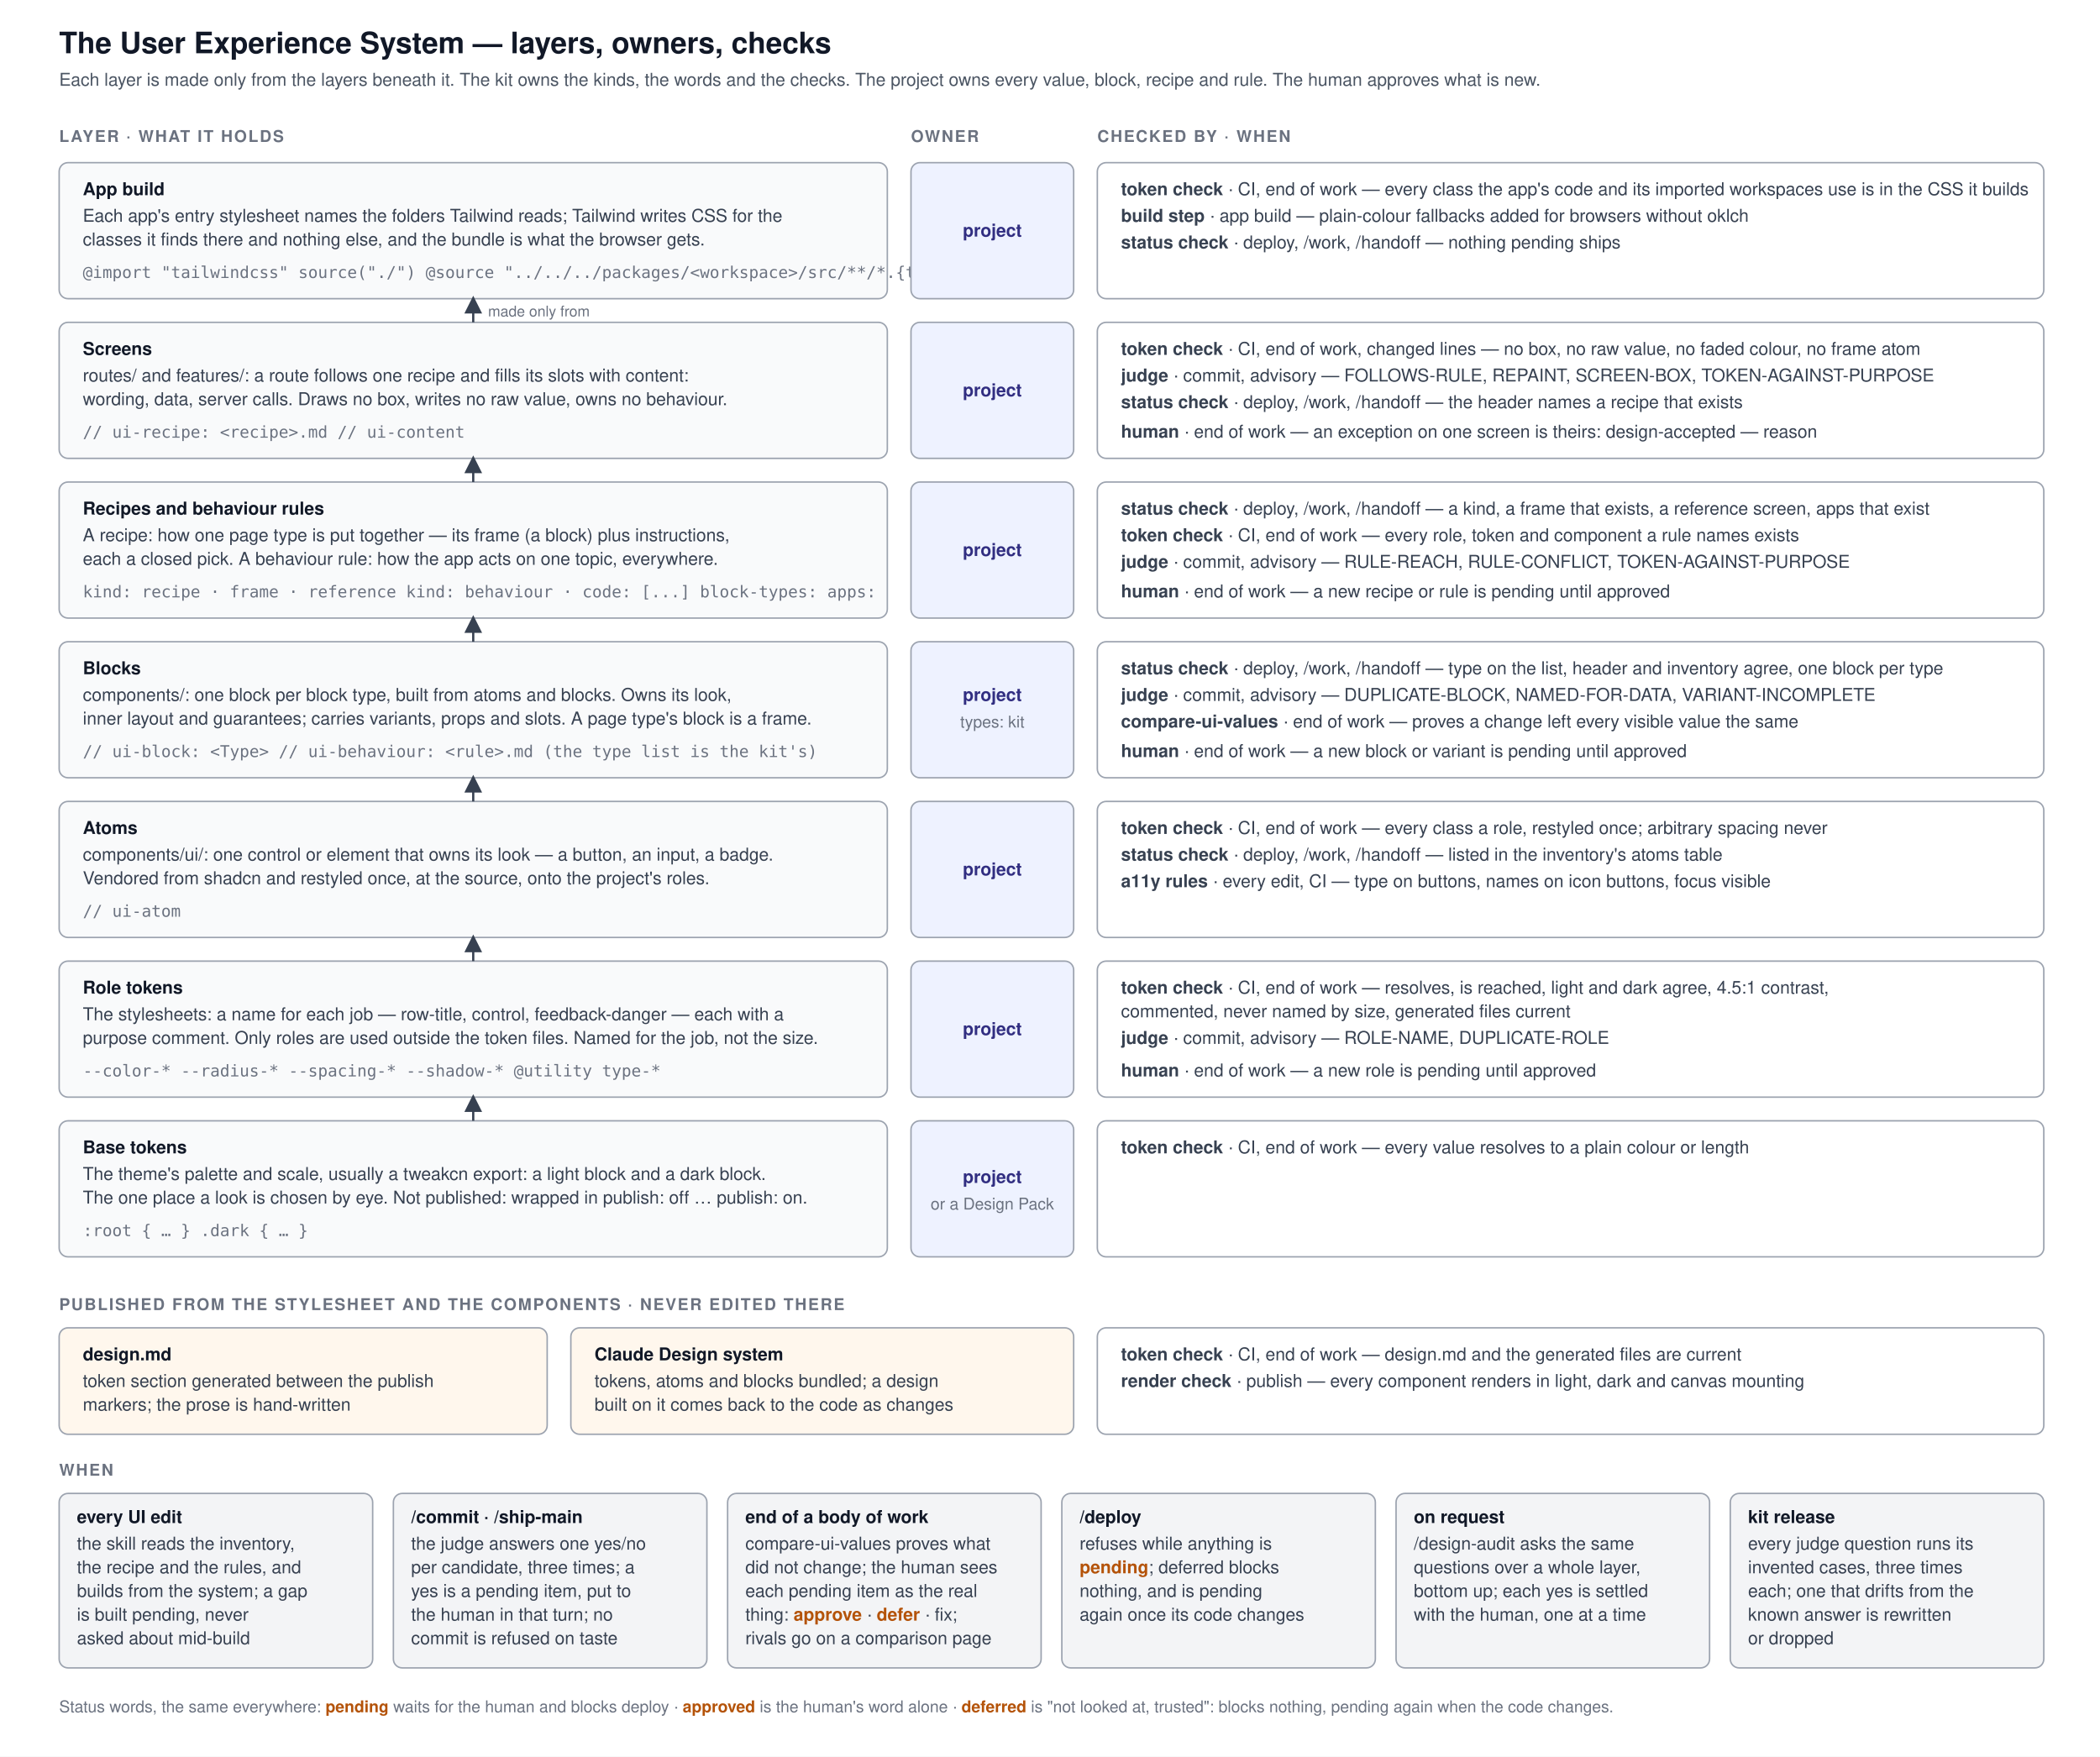
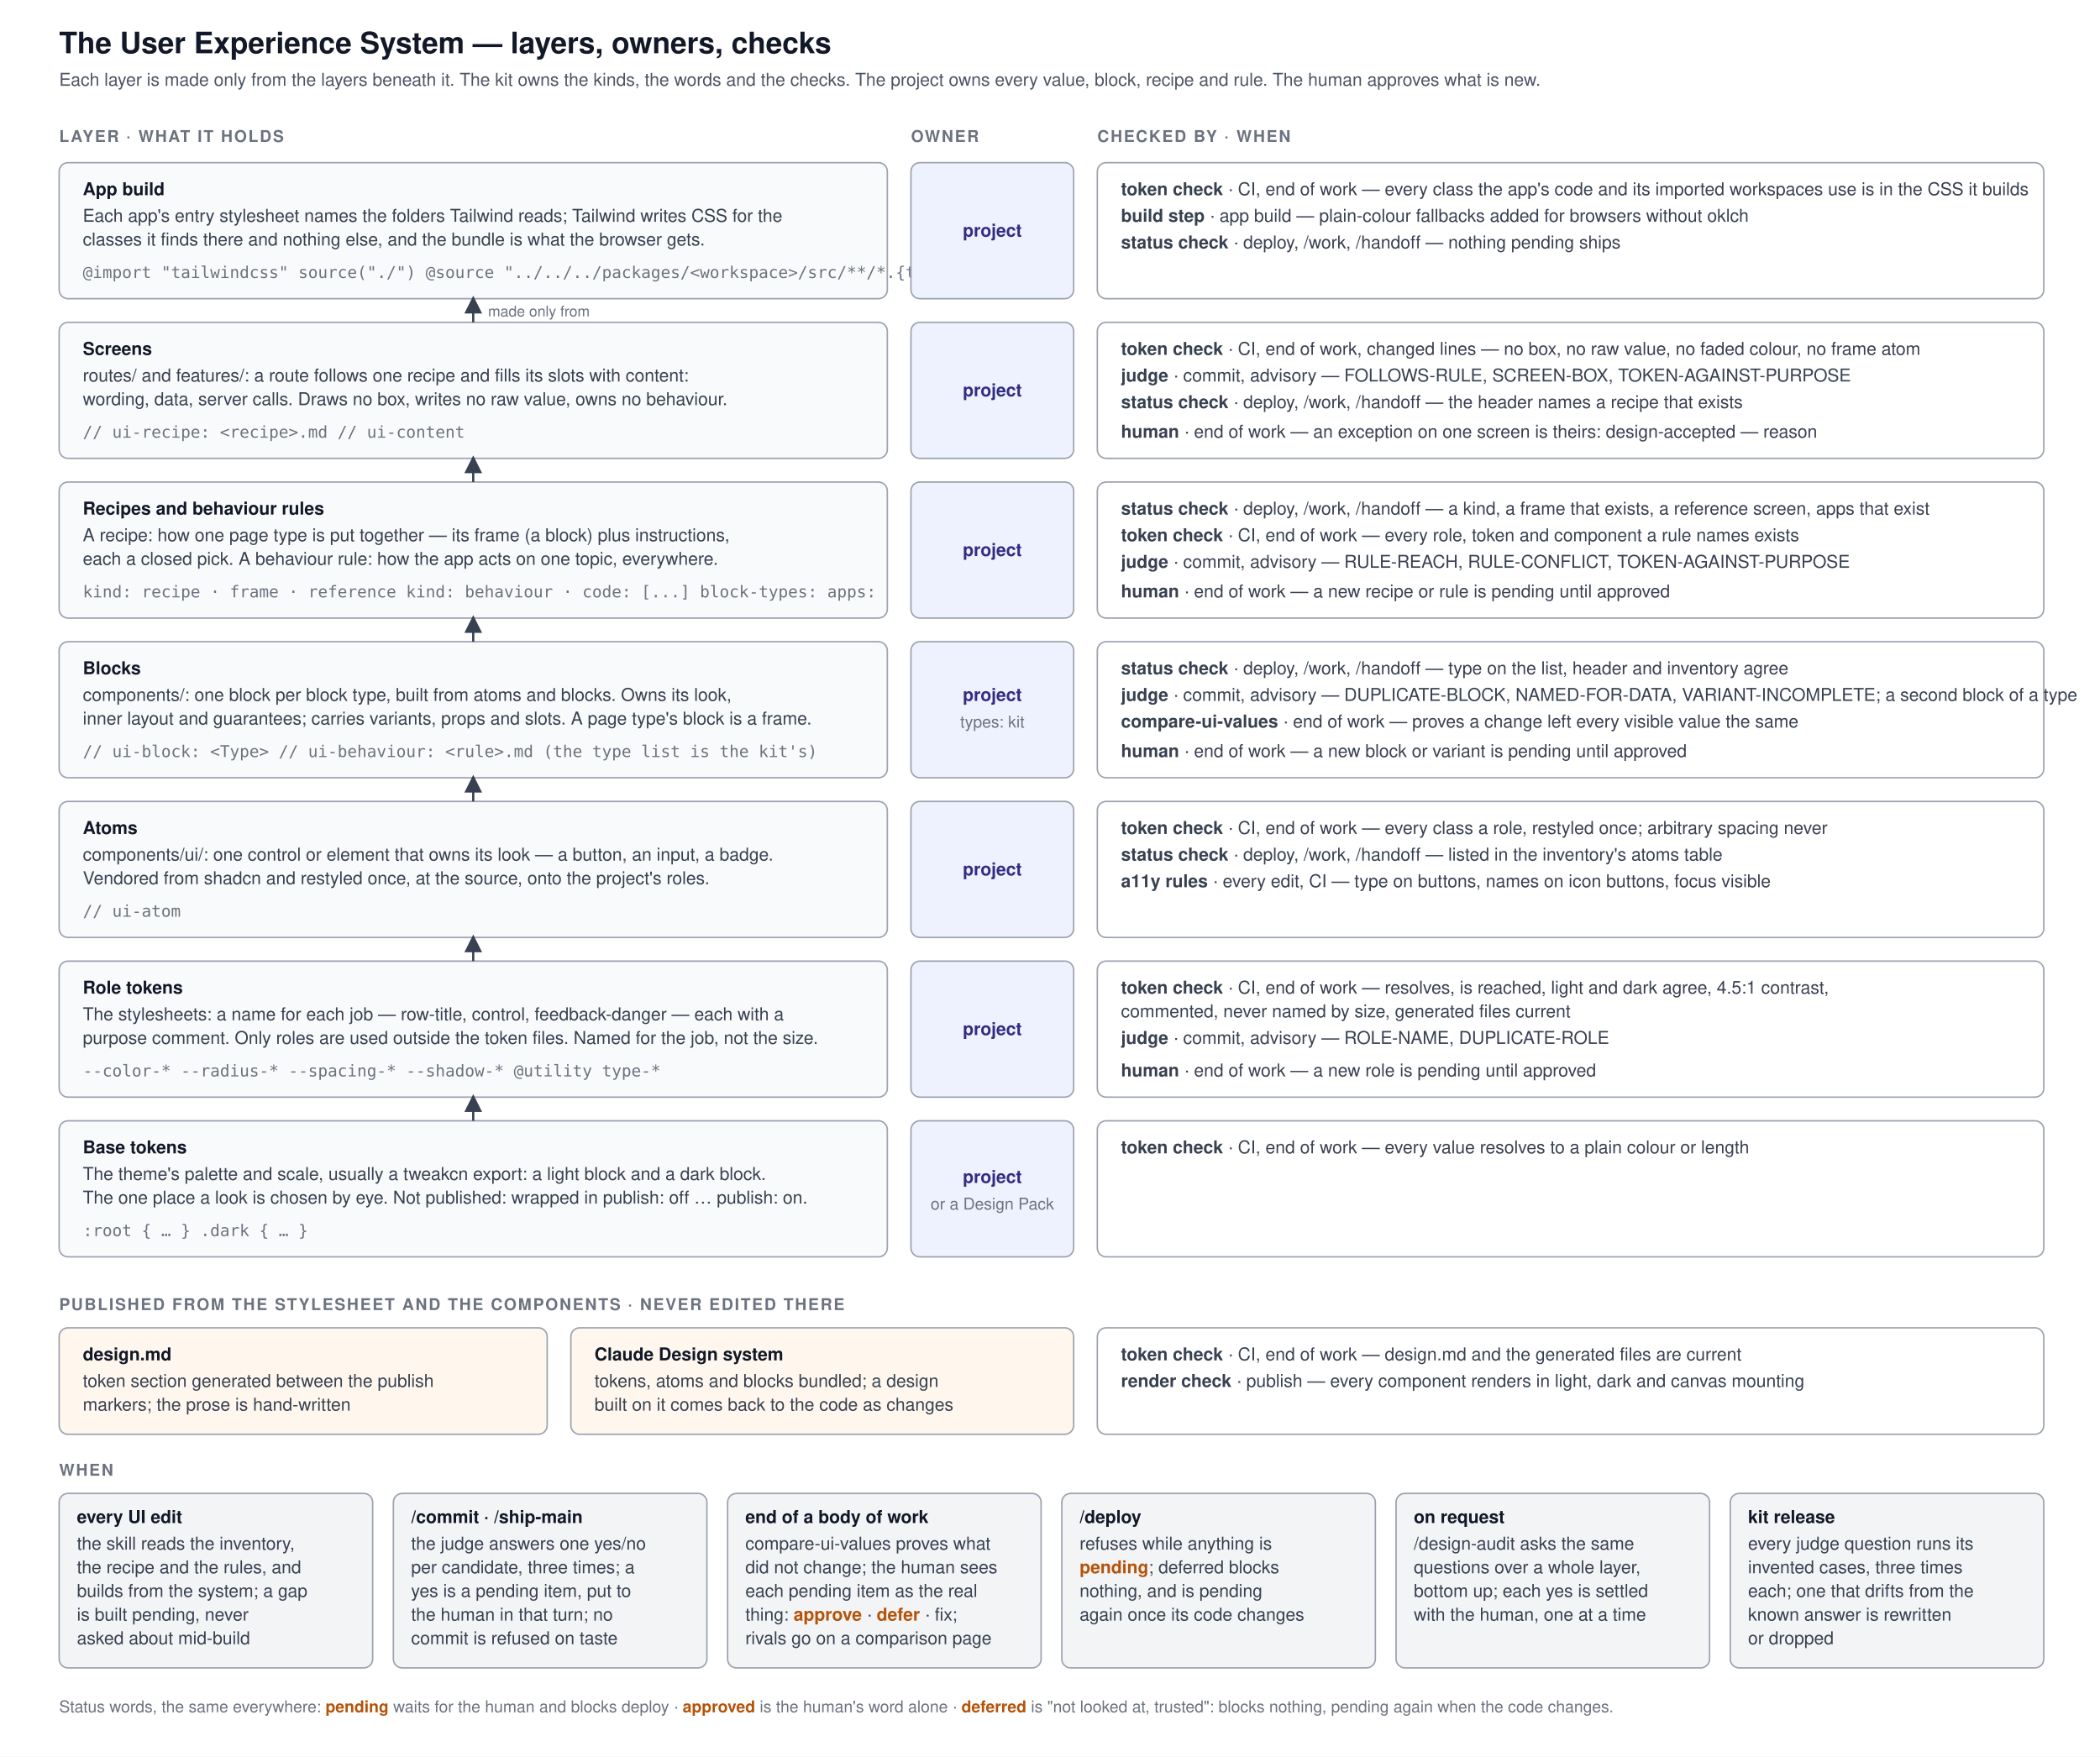
<svg xmlns="http://www.w3.org/2000/svg" viewBox="0 0 1420 1188" role="img" aria-label="The User Experience System: seven layers from base tokens up to the app build, each built only from the layer beneath, with what each holds, who owns it, and which check judges it and when; the stylesheet and components publish to design.md and Claude Design; a bottom band shows what runs at every edit, at commit, at the end of a body of work, at deploy, on request and at a kit release." font-family="ui-sans-serif, system-ui, -apple-system, Segoe UI, Helvetica, Arial, sans-serif" font-size="12">
  <defs>
    <marker id="up" viewBox="0 0 10 10" refX="5" refY="5" markerWidth="8" markerHeight="8" orient="auto-start-reverse">
      <path d="M0,0 L10,5 L0,10 z" fill="#374151" />
    </marker>
  </defs>
  <rect x="0" y="0" width="1420" height="1188" fill="#ffffff" />
  <text x="40" y="36" font-size="20" font-weight="600" fill="#111827">The User Experience System — layers, owners, checks</text>
  <text x="40" y="58" fill="#4b5563">Each layer is made only from the layers beneath it. The kit owns the kinds, the words and the checks. The project owns every value, block, recipe and rule. The human approves what is new.</text>
  <text x="40" y="96" font-size="11" font-weight="600" fill="#6b7280" letter-spacing="1">LAYER · WHAT IT HOLDS</text>
  <text x="616" y="96" font-size="11" font-weight="600" fill="#6b7280" letter-spacing="1">OWNER</text>
  <text x="742" y="96" font-size="11" font-weight="600" fill="#6b7280" letter-spacing="1">CHECKED BY · WHEN</text>
  <rect x="40" y="110" width="560" height="92" rx="6" fill="#f9fafb" stroke="#9ca3af" />
  <text x="56" y="132" font-weight="600" fill="#111827">App build</text>
  <text x="56" y="150" fill="#374151">Each app's entry stylesheet names the folders Tailwind reads; Tailwind writes CSS for the</text>
  <text x="56" y="166" fill="#374151">classes it finds there and nothing else, and the bundle is what the browser gets.</text>
  <text x="56" y="188" fill="#6b7280" font-family="ui-monospace, Menlo, Consolas, monospace" font-size="11">@import "tailwindcss" source("./")     @source "../../../packages/&lt;workspace&gt;/src/**/*.{ts,tsx}"</text>
  <rect x="616" y="110" width="110" height="92" rx="6" fill="#eef2ff" stroke="#9ca3af" />
  <text x="671" y="160" text-anchor="middle" fill="#312e81" font-weight="600">project</text>
  <rect x="742" y="110" width="640" height="92" rx="6" fill="#ffffff" stroke="#9ca3af" />
  <text x="758" y="132" fill="#374151">
    <tspan font-weight="600">token check</tspan> · CI, end of work — every class the app's code and its imported workspaces use is in the CSS it builds</text>
  <text x="758" y="150" fill="#374151">
    <tspan font-weight="600">build step</tspan> · app build — plain-colour fallbacks added for browsers without oklch</text>
  <text x="758" y="168" fill="#374151">
    <tspan font-weight="600">status check</tspan> · deploy, /work, /handoff — nothing pending ships</text>
  <rect x="40" y="218" width="560" height="92" rx="6" fill="#f9fafb" stroke="#9ca3af" />
  <text x="56" y="240" font-weight="600" fill="#111827">Screens</text>
  <text x="56" y="258" fill="#374151">routes/ and features/: a route follows one recipe and fills its slots with content:</text>
  <text x="56" y="274" fill="#374151">wording, data, server calls. Draws no box, writes no raw value, owns no behaviour.</text>
  <text x="56" y="296" fill="#6b7280" font-family="ui-monospace, Menlo, Consolas, monospace" font-size="11">// ui-recipe: &lt;recipe&gt;.md     // ui-content</text>
  <rect x="616" y="218" width="110" height="92" rx="6" fill="#eef2ff" stroke="#9ca3af" />
  <text x="671" y="268" text-anchor="middle" fill="#312e81" font-weight="600">project</text>
  <rect x="742" y="218" width="640" height="92" rx="6" fill="#ffffff" stroke="#9ca3af" />
  <text x="758" y="240" fill="#374151">
    <tspan font-weight="600">token check</tspan> · CI, end of work, changed lines — no box, no raw value, no faded colour, no frame atom</text>
  <text x="758" y="258" fill="#374151">
-     <tspan font-weight="600">judge</tspan> · commit, advisory — FOLLOWS-RULE, REPAINT, SCREEN-BOX, TOKEN-AGAINST-PURPOSE</text>
+     <tspan font-weight="600">judge</tspan> · commit, advisory — FOLLOWS-RULE, SCREEN-BOX, TOKEN-AGAINST-PURPOSE</text>
  <text x="758" y="276" fill="#374151">
    <tspan font-weight="600">status check</tspan> · deploy, /work, /handoff — the header names a recipe that exists</text>
  <text x="758" y="296" fill="#374151">
    <tspan font-weight="600">human</tspan> · end of work — an exception on one screen is theirs: design-accepted — reason</text>
  <rect x="40" y="326" width="560" height="92" rx="6" fill="#f9fafb" stroke="#9ca3af" />
  <text x="56" y="348" font-weight="600" fill="#111827">Recipes and behaviour rules</text>
  <text x="56" y="366" fill="#374151">A recipe: how one page type is put together — its frame (a block) plus instructions,</text>
  <text x="56" y="382" fill="#374151">each a closed pick. A behaviour rule: how the app acts on one topic, everywhere.</text>
  <text x="56" y="404" fill="#6b7280" font-family="ui-monospace, Menlo, Consolas, monospace" font-size="11">kind: recipe · frame · reference    kind: behaviour · code: [...]    block-types:   apps:</text>
  <rect x="616" y="326" width="110" height="92" rx="6" fill="#eef2ff" stroke="#9ca3af" />
  <text x="671" y="376" text-anchor="middle" fill="#312e81" font-weight="600">project</text>
  <rect x="742" y="326" width="640" height="92" rx="6" fill="#ffffff" stroke="#9ca3af" />
  <text x="758" y="348" fill="#374151">
    <tspan font-weight="600">status check</tspan> · deploy, /work, /handoff — a kind, a frame that exists, a reference screen, apps that exist</text>
  <text x="758" y="366" fill="#374151">
    <tspan font-weight="600">token check</tspan> · CI, end of work — every role, token and component a rule names exists</text>
  <text x="758" y="384" fill="#374151">
    <tspan font-weight="600">judge</tspan> · commit, advisory — RULE-REACH, RULE-CONFLICT, TOKEN-AGAINST-PURPOSE</text>
  <text x="758" y="404" fill="#374151">
    <tspan font-weight="600">human</tspan> · end of work — a new recipe or rule is pending until approved</text>
  <rect x="40" y="434" width="560" height="92" rx="6" fill="#f9fafb" stroke="#9ca3af" />
  <text x="56" y="456" font-weight="600" fill="#111827">Blocks</text>
  <text x="56" y="474" fill="#374151">components/: one block per block type, built from atoms and blocks. Owns its look,</text>
  <text x="56" y="490" fill="#374151">inner layout and guarantees; carries variants, props and slots. A page type's block is a frame.</text>
  <text x="56" y="512" fill="#6b7280" font-family="ui-monospace, Menlo, Consolas, monospace" font-size="11">// ui-block: &lt;Type&gt;     // ui-behaviour: &lt;rule&gt;.md     (the type list is the kit's)</text>
  <rect x="616" y="434" width="110" height="92" rx="6" fill="#eef2ff" stroke="#9ca3af" />
  <text x="671" y="474" text-anchor="middle" fill="#312e81" font-weight="600">project</text>
  <text x="671" y="492" text-anchor="middle" fill="#6b7280" font-size="11">types: kit</text>
  <rect x="742" y="434" width="640" height="92" rx="6" fill="#ffffff" stroke="#9ca3af" />
  <text x="758" y="456" fill="#374151">
-     <tspan font-weight="600">status check</tspan> · deploy, /work, /handoff — type on the list, header and inventory agree, one block per type</text>
+     <tspan font-weight="600">status check</tspan> · deploy, /work, /handoff — type on the list, header and inventory agree</text>
  <text x="758" y="474" fill="#374151">
-     <tspan font-weight="600">judge</tspan> · commit, advisory — DUPLICATE-BLOCK, NAMED-FOR-DATA, VARIANT-INCOMPLETE</text>
+     <tspan font-weight="600">judge</tspan> · commit, advisory — DUPLICATE-BLOCK, NAMED-FOR-DATA, VARIANT-INCOMPLETE; a second block of a type</text>
  <text x="758" y="492" fill="#374151">
    <tspan font-weight="600">compare-ui-values</tspan> · end of work — proves a change left every visible value the same</text>
  <text x="758" y="512" fill="#374151">
    <tspan font-weight="600">human</tspan> · end of work — a new block or variant is pending until approved</text>
  <rect x="40" y="542" width="560" height="92" rx="6" fill="#f9fafb" stroke="#9ca3af" />
  <text x="56" y="564" font-weight="600" fill="#111827">Atoms</text>
  <text x="56" y="582" fill="#374151">components/ui/: one control or element that owns its look — a button, an input, a badge.</text>
  <text x="56" y="598" fill="#374151">Vendored from shadcn and restyled once, at the source, onto the project's roles.</text>
  <text x="56" y="620" fill="#6b7280" font-family="ui-monospace, Menlo, Consolas, monospace" font-size="11">// ui-atom</text>
  <rect x="616" y="542" width="110" height="92" rx="6" fill="#eef2ff" stroke="#9ca3af" />
  <text x="671" y="592" text-anchor="middle" fill="#312e81" font-weight="600">project</text>
  <rect x="742" y="542" width="640" height="92" rx="6" fill="#ffffff" stroke="#9ca3af" />
  <text x="758" y="564" fill="#374151">
    <tspan font-weight="600">token check</tspan> · CI, end of work — every class a role, restyled once; arbitrary spacing never</text>
  <text x="758" y="582" fill="#374151">
    <tspan font-weight="600">status check</tspan> · deploy, /work, /handoff — listed in the inventory's atoms table</text>
  <text x="758" y="600" fill="#374151">
    <tspan font-weight="600">a11y rules</tspan> · every edit, CI — type on buttons, names on icon buttons, focus visible</text>
  <rect x="40" y="650" width="560" height="92" rx="6" fill="#f9fafb" stroke="#9ca3af" />
  <text x="56" y="672" font-weight="600" fill="#111827">Role tokens</text>
  <text x="56" y="690" fill="#374151">The stylesheets: a name for each job — row-title, control, feedback-danger — each with a</text>
  <text x="56" y="706" fill="#374151">purpose comment. Only roles are used outside the token files. Named for the job, not the size.</text>
  <text x="56" y="728" fill="#6b7280" font-family="ui-monospace, Menlo, Consolas, monospace" font-size="11">--color-*  --radius-*  --spacing-*  --shadow-*     @utility type-*</text>
  <rect x="616" y="650" width="110" height="92" rx="6" fill="#eef2ff" stroke="#9ca3af" />
  <text x="671" y="700" text-anchor="middle" fill="#312e81" font-weight="600">project</text>
  <rect x="742" y="650" width="640" height="92" rx="6" fill="#ffffff" stroke="#9ca3af" />
  <text x="758" y="672" fill="#374151">
    <tspan font-weight="600">token check</tspan> · CI, end of work — resolves, is reached, light and dark agree, 4.5:1 contrast,</text>
  <text x="758" y="688" fill="#374151">commented, never named by size, generated files current</text>
  <text x="758" y="706" fill="#374151">
    <tspan font-weight="600">judge</tspan> · commit, advisory — ROLE-NAME, DUPLICATE-ROLE</text>
  <text x="758" y="728" fill="#374151">
    <tspan font-weight="600">human</tspan> · end of work — a new role is pending until approved</text>
  <rect x="40" y="758" width="560" height="92" rx="6" fill="#f9fafb" stroke="#9ca3af" />
  <text x="56" y="780" font-weight="600" fill="#111827">Base tokens</text>
  <text x="56" y="798" fill="#374151">The theme's palette and scale, usually a tweakcn export: a light block and a dark block.</text>
  <text x="56" y="814" fill="#374151">The one place a look is chosen by eye. Not published: wrapped in publish: off … publish: on.</text>
  <text x="56" y="836" fill="#6b7280" font-family="ui-monospace, Menlo, Consolas, monospace" font-size="11">:root { … }     .dark { … }</text>
  <rect x="616" y="758" width="110" height="92" rx="6" fill="#eef2ff" stroke="#9ca3af" />
  <text x="671" y="800" text-anchor="middle" fill="#312e81" font-weight="600">project</text>
  <text x="671" y="818" text-anchor="middle" fill="#6b7280" font-size="11">or a Design Pack</text>
  <rect x="742" y="758" width="640" height="92" rx="6" fill="#ffffff" stroke="#9ca3af" />
  <text x="758" y="780" fill="#374151">
    <tspan font-weight="600">token check</tspan> · CI, end of work — every value resolves to a plain colour or length</text>
  <line x1="320" y1="218" x2="320" y2="206" stroke="#374151" stroke-width="1.5" marker-end="url(#up)" />
  <line x1="320" y1="326" x2="320" y2="314" stroke="#374151" stroke-width="1.5" marker-end="url(#up)" />
  <line x1="320" y1="434" x2="320" y2="422" stroke="#374151" stroke-width="1.5" marker-end="url(#up)" />
  <line x1="320" y1="542" x2="320" y2="530" stroke="#374151" stroke-width="1.5" marker-end="url(#up)" />
  <line x1="320" y1="650" x2="320" y2="638" stroke="#374151" stroke-width="1.5" marker-end="url(#up)" />
  <line x1="320" y1="758" x2="320" y2="746" stroke="#374151" stroke-width="1.5" marker-end="url(#up)" />
  <text x="330" y="214" fill="#6b7280" font-size="10">made only from</text>
  <text x="40" y="886" font-size="11" font-weight="600" fill="#6b7280" letter-spacing="1">PUBLISHED FROM THE STYLESHEET AND THE COMPONENTS · NEVER EDITED THERE</text>
  <rect x="40" y="898" width="330" height="72" rx="6" fill="#fff7ed" stroke="#9ca3af" />
  <text x="56" y="920" font-weight="600" fill="#111827">design.md</text>
  <text x="56" y="938" fill="#374151">token section generated between the publish</text>
  <text x="56" y="954" fill="#374151">markers; the prose is hand-written</text>
  <rect x="386" y="898" width="340" height="72" rx="6" fill="#fff7ed" stroke="#9ca3af" />
  <text x="402" y="920" font-weight="600" fill="#111827">Claude Design system</text>
  <text x="402" y="938" fill="#374151">tokens, atoms and blocks bundled; a design</text>
  <text x="402" y="954" fill="#374151">built on it comes back to the code as changes</text>
  <rect x="742" y="898" width="640" height="72" rx="6" fill="#ffffff" stroke="#9ca3af" />
  <text x="758" y="920" fill="#374151">
    <tspan font-weight="600">token check</tspan> · CI, end of work — design.md and the generated files are current</text>
  <text x="758" y="938" fill="#374151">
    <tspan font-weight="600">render check</tspan> · publish — every component renders in light, dark and canvas mounting</text>
  <text x="40" y="998" font-size="11" font-weight="600" fill="#6b7280" letter-spacing="1">WHEN</text>
  <rect x="40" y="1010" width="212" height="118" rx="6" fill="#f3f4f6" stroke="#9ca3af" />
  <text x="52" y="1030" font-weight="600" fill="#111827">every UI edit</text>
  <text x="52" y="1048" fill="#374151">the skill reads the inventory,</text>
  <text x="52" y="1064" fill="#374151">the recipe and the rules, and</text>
  <text x="52" y="1080" fill="#374151">builds from the system; a gap</text>
  <text x="52" y="1096" fill="#374151">is built pending, never</text>
  <text x="52" y="1112" fill="#374151">asked about mid-build</text>
  <rect x="266" y="1010" width="212" height="118" rx="6" fill="#f3f4f6" stroke="#9ca3af" />
  <text x="278" y="1030" font-weight="600" fill="#111827">/commit · /ship-main</text>
  <text x="278" y="1048" fill="#374151">the judge answers one yes/no</text>
  <text x="278" y="1064" fill="#374151">per candidate, three times; a</text>
  <text x="278" y="1080" fill="#374151">yes is a pending item, put to</text>
  <text x="278" y="1096" fill="#374151">the human in that turn; no</text>
  <text x="278" y="1112" fill="#374151">commit is refused on taste</text>
  <rect x="492" y="1010" width="212" height="118" rx="6" fill="#f3f4f6" stroke="#9ca3af" />
  <text x="504" y="1030" font-weight="600" fill="#111827">end of a body of work</text>
  <text x="504" y="1048" fill="#374151">compare-ui-values proves what</text>
  <text x="504" y="1064" fill="#374151">did not change; the human sees</text>
  <text x="504" y="1080" fill="#374151">each pending item as the real</text>
  <text x="504" y="1096" fill="#374151">thing: <tspan fill="#b45309" font-weight="600">approve</tspan> · <tspan fill="#b45309" font-weight="600">defer</tspan> · fix;</text>
  <text x="504" y="1112" fill="#374151">rivals go on a comparison page</text>
  <rect x="718" y="1010" width="212" height="118" rx="6" fill="#f3f4f6" stroke="#9ca3af" />
  <text x="730" y="1030" font-weight="600" fill="#111827">/deploy</text>
  <text x="730" y="1048" fill="#374151">refuses while anything is</text>
  <text x="730" y="1064" fill="#374151">
    <tspan fill="#b45309" font-weight="600">pending</tspan>; deferred blocks</text>
  <text x="730" y="1080" fill="#374151">nothing, and is pending</text>
  <text x="730" y="1096" fill="#374151">again once its code changes</text>
  <rect x="944" y="1010" width="212" height="118" rx="6" fill="#f3f4f6" stroke="#9ca3af" />
  <text x="956" y="1030" font-weight="600" fill="#111827">on request</text>
  <text x="956" y="1048" fill="#374151">/design-audit asks the same</text>
  <text x="956" y="1064" fill="#374151">questions over a whole layer,</text>
  <text x="956" y="1080" fill="#374151">bottom up; each yes is settled</text>
  <text x="956" y="1096" fill="#374151">with the human, one at a time</text>
  <rect x="1170" y="1010" width="212" height="118" rx="6" fill="#f3f4f6" stroke="#9ca3af" />
  <text x="1182" y="1030" font-weight="600" fill="#111827">kit release</text>
  <text x="1182" y="1048" fill="#374151">every judge question runs its</text>
  <text x="1182" y="1064" fill="#374151">invented cases, three times</text>
  <text x="1182" y="1080" fill="#374151">each; one that drifts from the</text>
  <text x="1182" y="1096" fill="#374151">known answer is rewritten</text>
  <text x="1182" y="1112" fill="#374151">or dropped</text>
  <text x="40" y="1158" fill="#6b7280" font-size="11">Status words, the same everywhere: <tspan fill="#b45309" font-weight="600">pending</tspan> waits for the human and blocks deploy · <tspan fill="#b45309" font-weight="600">approved</tspan> is the human's word alone · <tspan fill="#b45309" font-weight="600">deferred</tspan> is "not looked at, trusted": blocks nothing, pending again when the code changes.</text>
</svg>
